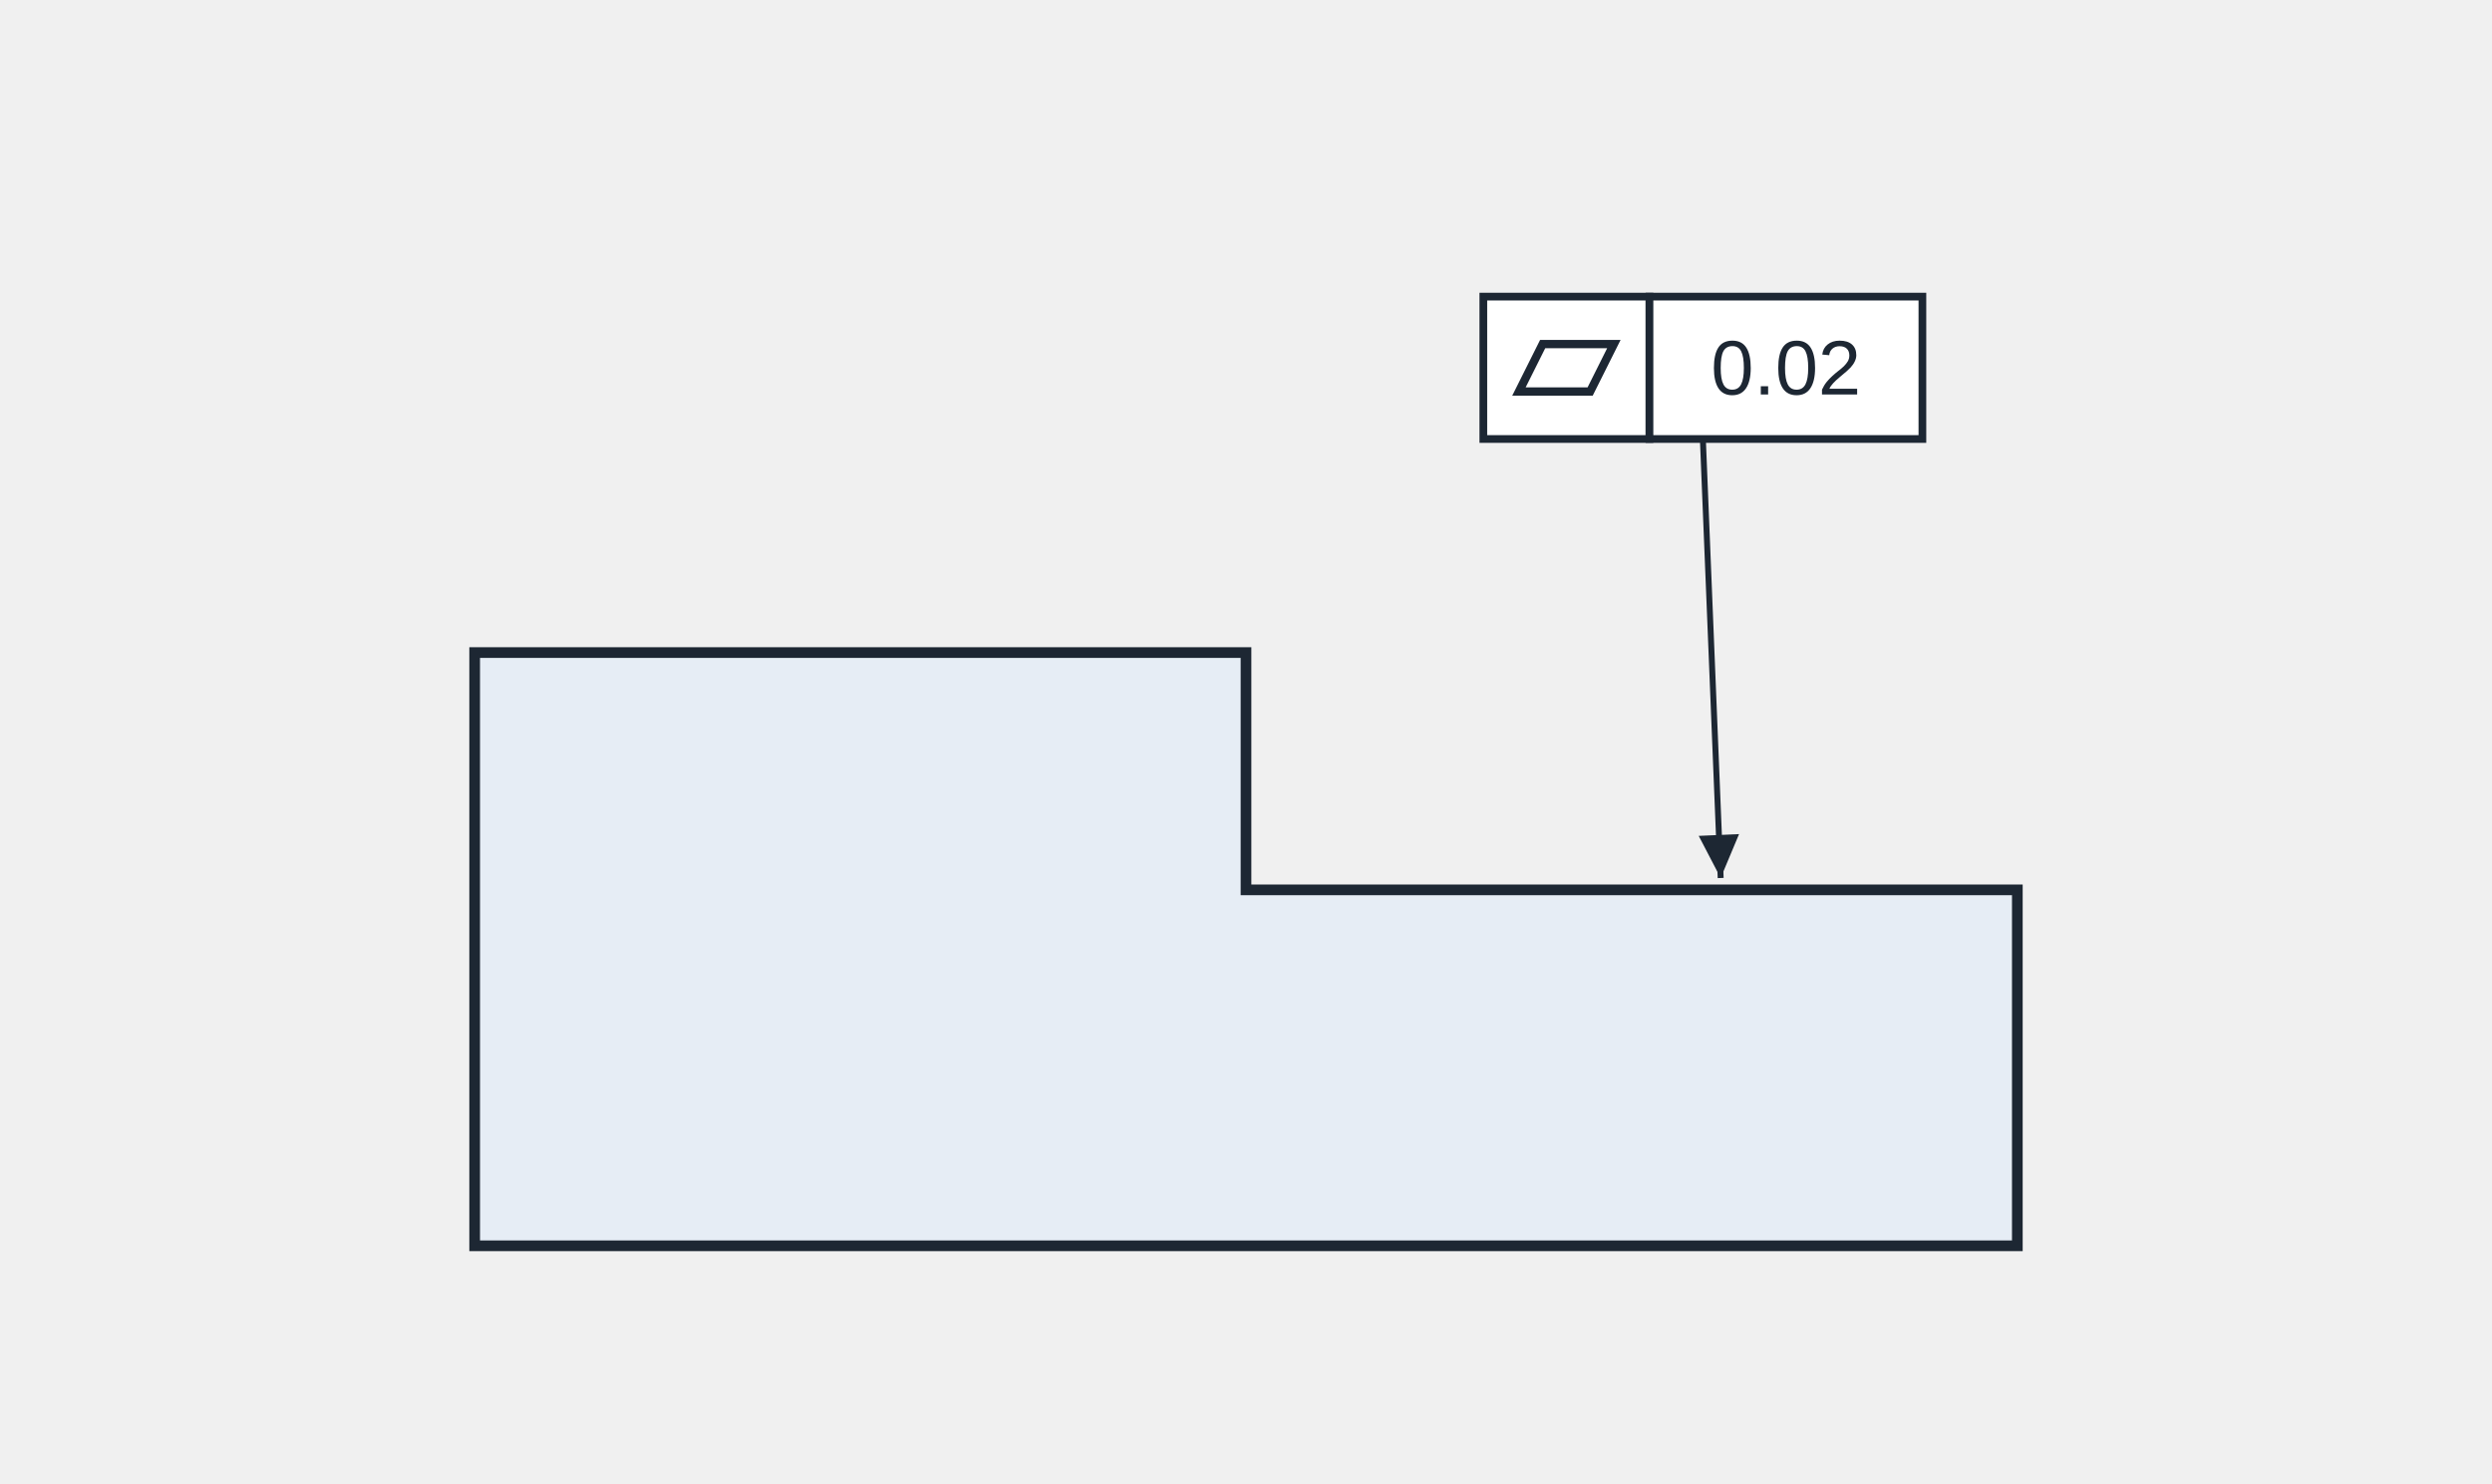
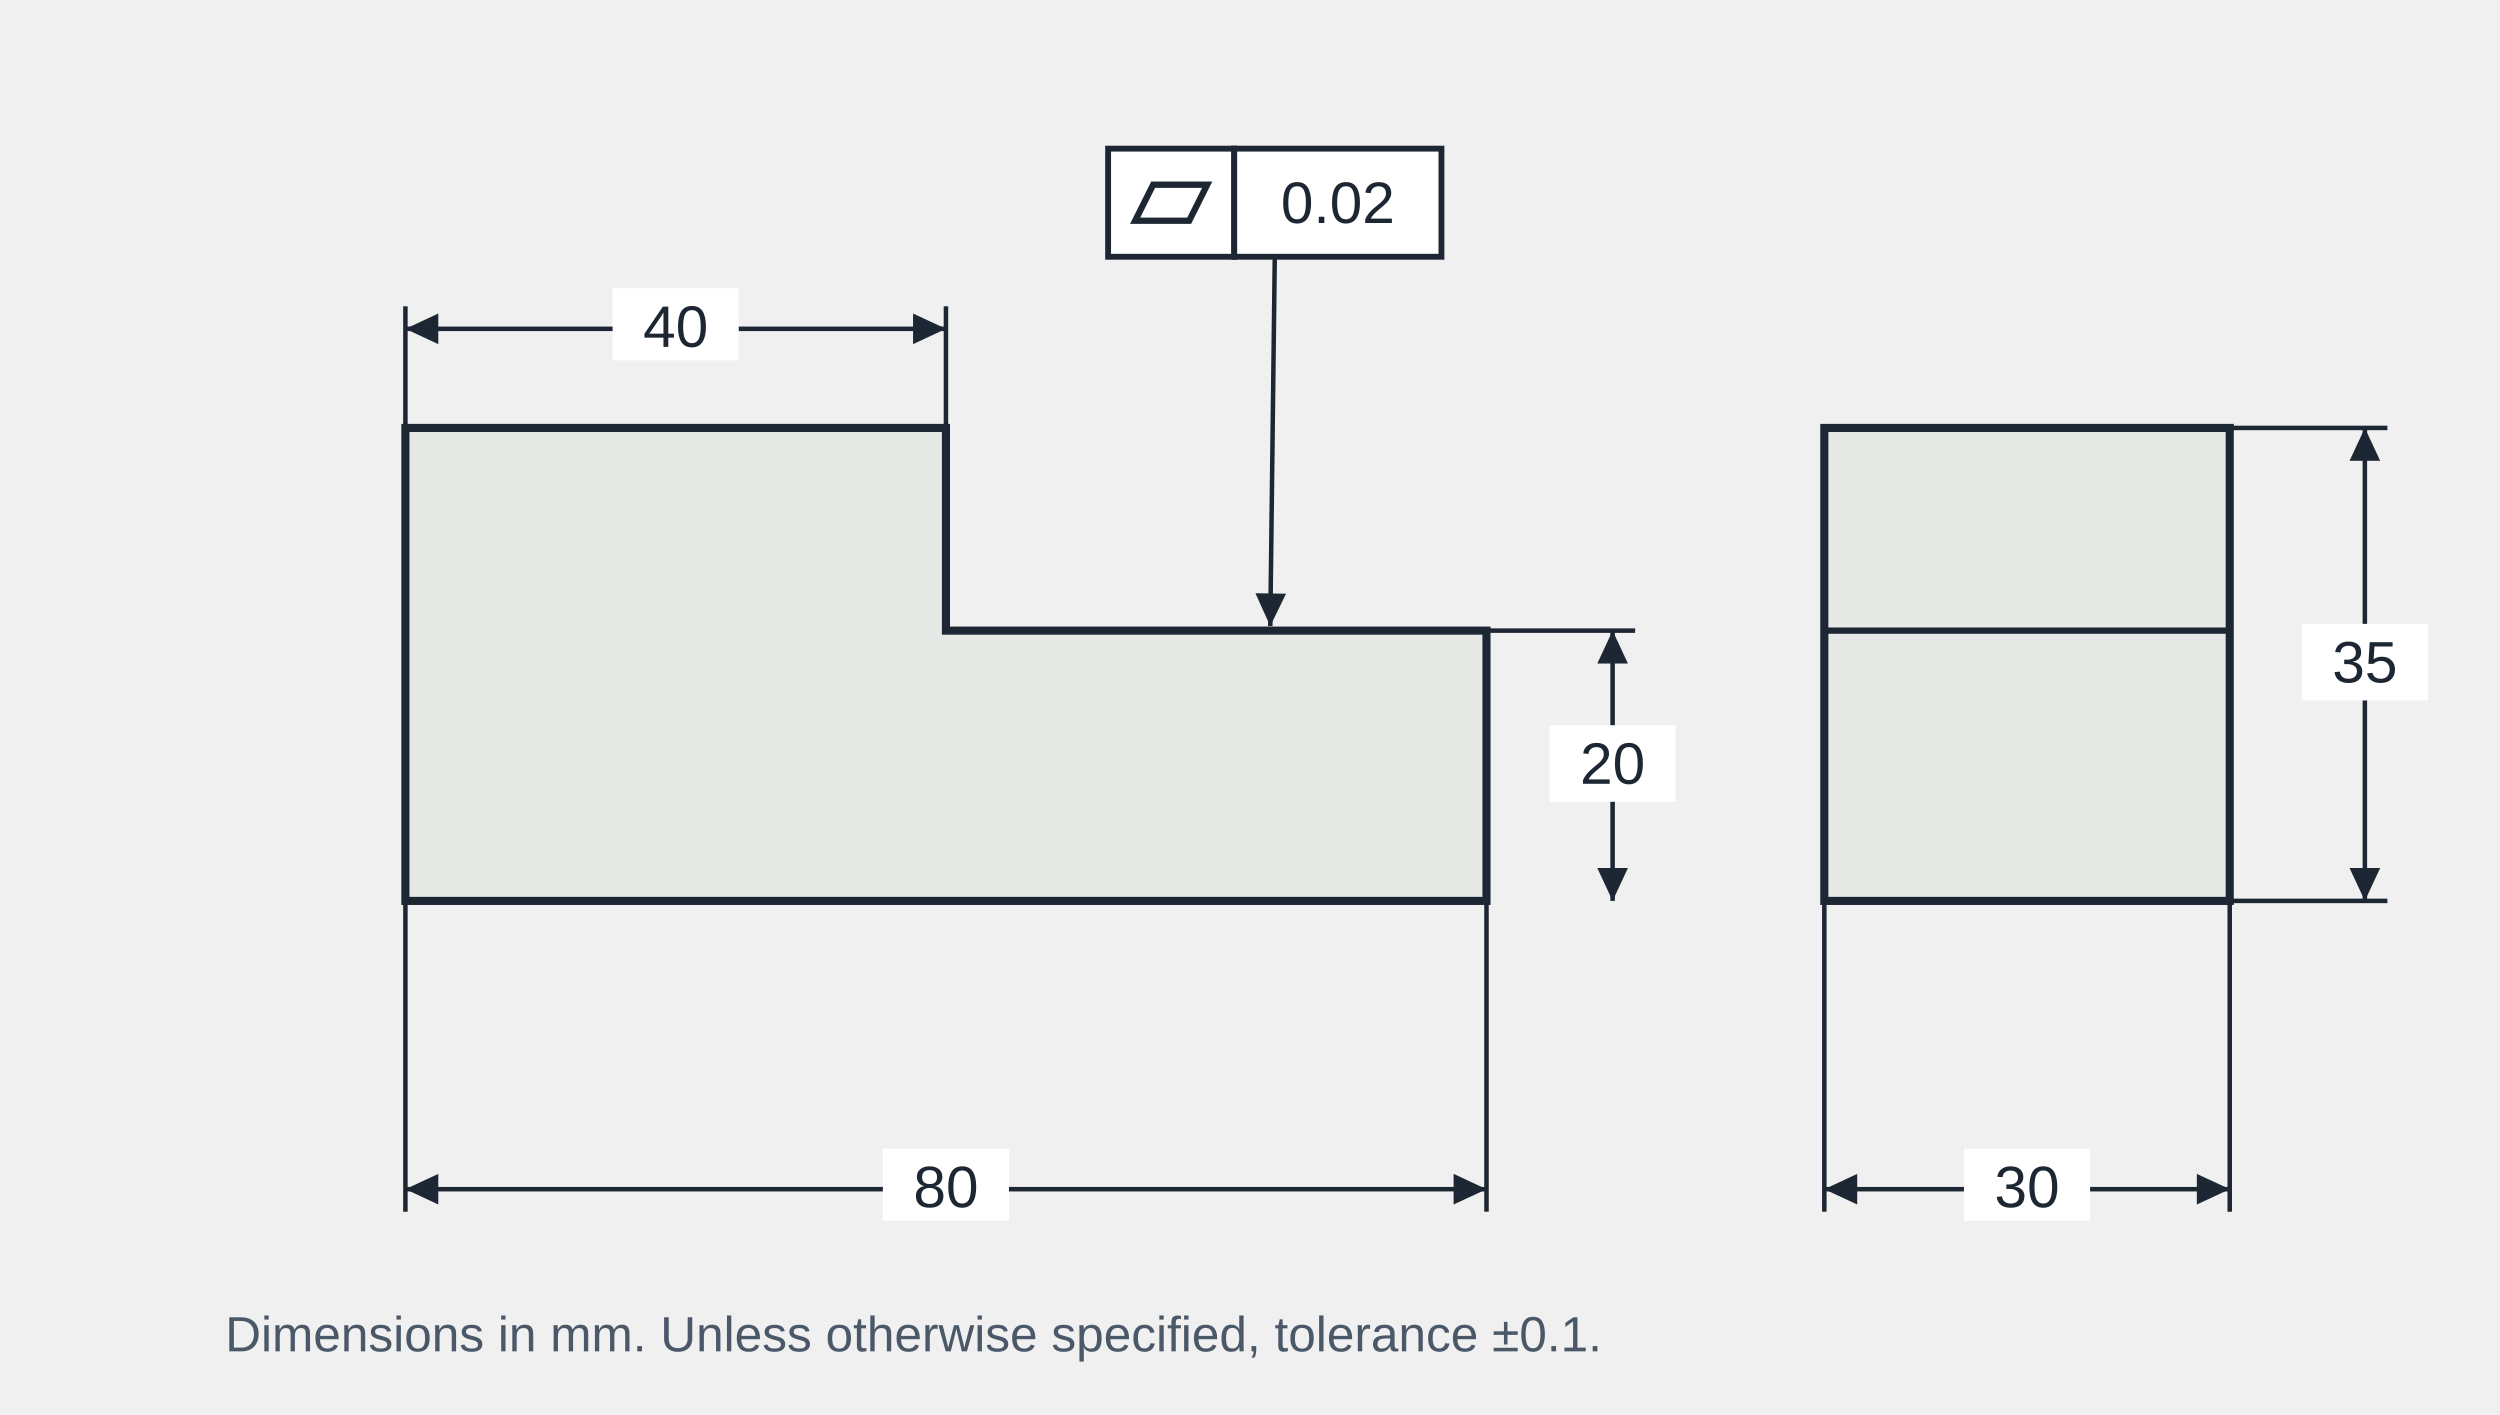
- <svg xmlns="http://www.w3.org/2000/svg" viewBox="0 0 420 250" role="img" aria-label="Stepped block with a flatness frame pointing at the lower step's top face">
+ <svg xmlns="http://www.w3.org/2000/svg" viewBox="0 0 555 314" role="img" aria-label="Stepped block in front and side views with a flatness frame pointing at the lower step's top face">
  <style>
- .d-part{fill:#e6edf5;stroke:#1d2733;stroke-width:1.8}
+ .d-part{fill:#e7e9e6;stroke:#1d2733;stroke-width:1.8}
.d-ln{stroke:#1d2733;stroke-width:1.4;fill:none}
.d-thin{stroke:#1d2733;stroke-width:1;fill:none}
.d-center{stroke:#1d2733;stroke-width:0.9;fill:none;stroke-dasharray:14 3 3 3}
.d-zone{stroke:#b42318;stroke-width:1.4;fill:none;stroke-dasharray:6 4}
.d-zonefill{fill:#b42318;fill-opacity:0.08;stroke:none}
.d-txt{font-family:Arial,Helvetica,sans-serif;font-size:13px;fill:#1d2733}
.d-small{font-family:Arial,Helvetica,sans-serif;font-size:11px;fill:#4a5868}
.d-fill{fill:#1d2733;stroke:none}
.d-box{fill:#fff;stroke:#1d2733;stroke-width:1.3}
</style>
-   <polygon points="80,110 210,110 210,150 340,150 340,210 80,210" class="d-part" />
-   <rect x="250" y="50" width="28" height="24" class="d-box" />
-   <polygon points="256.0,66.0 260.0,58.0 272.0,58.0 268.0,66.0" class="d-ln" />
-   <rect x="278" y="50" width="46" height="24" class="d-box" />
-   <text x="301.0" y="66.5" class="d-txt" text-anchor="middle">0.02</text>
-   <polyline points="287.0,74 290,148" class="d-thin" />
-   <polygon points="290.0,148.0 286.3,140.9 293.1,140.6" class="d-fill" />
-   <line x1="84" y1="110" x2="206" y2="110" class="target" stroke="transparent" stroke-width="16" data-target="upper" tabindex="0" role="button" aria-label="Upper step top face" />
-   <line x1="214" y1="150" x2="336" y2="150" class="target" stroke="transparent" stroke-width="16" data-target="lower" tabindex="0" role="button" aria-label="Lower step top face" />
-   <line x1="80" y1="114" x2="80" y2="206" class="target" stroke="transparent" stroke-width="16" data-target="left" tabindex="0" role="button" aria-label="Left face" />
-   <line x1="84" y1="210" x2="336" y2="210" class="target" stroke="transparent" stroke-width="16" data-target="bottom" tabindex="0" role="button" aria-label="Bottom face" />
+   <polygon points="90,200 330,200 330,140 210,140 210,95 90,95" class="d-part" />
+   <rect x="405" y="95" width="90" height="105" class="d-part" />
+   <line x1="405" y1="140" x2="495" y2="140" class="d-ln" />
+   <line x1="90" y1="200" x2="90" y2="269" class="d-thin" />
+   <line x1="330" y1="200" x2="330" y2="269" class="d-thin" />
+   <line x1="90" y1="264" x2="330" y2="264" class="d-thin" />
+   <polygon points="90.0,264.0 97.3,260.6 97.3,267.4" class="d-fill" />
+   <polygon points="330.0,264.0 322.7,267.4 322.7,260.6" class="d-fill" />
+   <rect x="196.0" y="255" width="28" height="16" fill="#fff" />
+   <text x="210.0" y="268" class="d-txt" text-anchor="middle">80</text>
+   <line x1="405" y1="200" x2="405" y2="269" class="d-thin" />
+   <line x1="495" y1="200" x2="495" y2="269" class="d-thin" />
+   <line x1="405" y1="264" x2="495" y2="264" class="d-thin" />
+   <polygon points="405.0,264.0 412.3,260.6 412.3,267.4" class="d-fill" />
+   <polygon points="495.0,264.0 487.7,267.4 487.7,260.6" class="d-fill" />
+   <rect x="436.0" y="255" width="28" height="16" fill="#fff" />
+   <text x="450.0" y="268" class="d-txt" text-anchor="middle">30</text>
+   <line x1="495" y1="95" x2="530" y2="95" class="d-thin" />
+   <line x1="495" y1="200" x2="530" y2="200" class="d-thin" />
+   <line x1="525" y1="95" x2="525" y2="200" class="d-thin" />
+   <polygon points="525.0,95.0 528.4,102.3 521.6,102.3" class="d-fill" />
+   <polygon points="525.0,200.0 521.6,192.7 528.4,192.7" class="d-fill" />
+   <rect x="511.0" y="138.5" width="28" height="17" fill="#fff" />
+   <text x="525" y="151.5" class="d-txt" text-anchor="middle">35</text>
+   <line x1="90" y1="73" x2="210" y2="73" class="d-thin" />
+   <polygon points="90.0,73.0 97.3,69.6 97.3,76.4" class="d-fill" />
+   <polygon points="210.0,73.0 202.7,76.4 202.7,69.6" class="d-fill" />
+   <rect x="136.0" y="64" width="28" height="16" fill="#fff" />
+   <text x="150.0" y="77" class="d-txt" text-anchor="middle">40</text>
+   <line x1="90" y1="95" x2="90" y2="68" class="d-thin" />
+   <line x1="210" y1="95" x2="210" y2="68" class="d-thin" />
+   <text x="50" y="300" class="d-small" text-anchor="start">Dimensions in mm. Unless otherwise specified, tolerance ±0.1.</text>
+   <line x1="330" y1="140" x2="363" y2="140" class="d-thin" />
+   <line x1="358" y1="140" x2="358" y2="200" class="d-thin" />
+   <polygon points="358.0,140.0 361.4,147.3 354.6,147.3" class="d-fill" />
+   <polygon points="358.0,200.0 354.6,192.7 361.4,192.7" class="d-fill" />
+   <rect x="344.0" y="161.0" width="28" height="17" fill="#fff" />
+   <text x="358" y="174.0" class="d-txt" text-anchor="middle">20</text>
+   <rect x="246" y="33" width="28" height="24" class="d-box" />
+   <polygon points="252.0,49.0 256.0,41.0 268.0,41.0 264.0,49.0" class="d-ln" />
+   <rect x="274" y="33" width="46" height="24" class="d-box" />
+   <text x="297.0" y="49.5" class="d-txt" text-anchor="middle">0.02</text>
+   <polyline points="283.0,57 282,139" class="d-thin" />
+   <polygon points="282.0,139.0 278.7,131.7 285.5,131.8" class="d-fill" />
+   <line x1="94" y1="95" x2="206" y2="95" class="target" stroke="transparent" stroke-width="16" data-target="upper" tabindex="0" role="button" aria-label="Upper step top face" />
+   <line x1="214" y1="140" x2="326" y2="140" class="target" stroke="transparent" stroke-width="16" data-target="lower" tabindex="0" role="button" aria-label="Lower step top face" />
+   <line x1="90" y1="99" x2="90" y2="196" class="target" stroke="transparent" stroke-width="16" data-target="left" tabindex="0" role="button" aria-label="Left face" />
+   <line x1="94" y1="200" x2="326" y2="200" class="target" stroke="transparent" stroke-width="16" data-target="bottom" tabindex="0" role="button" aria-label="Bottom face" />
</svg>
